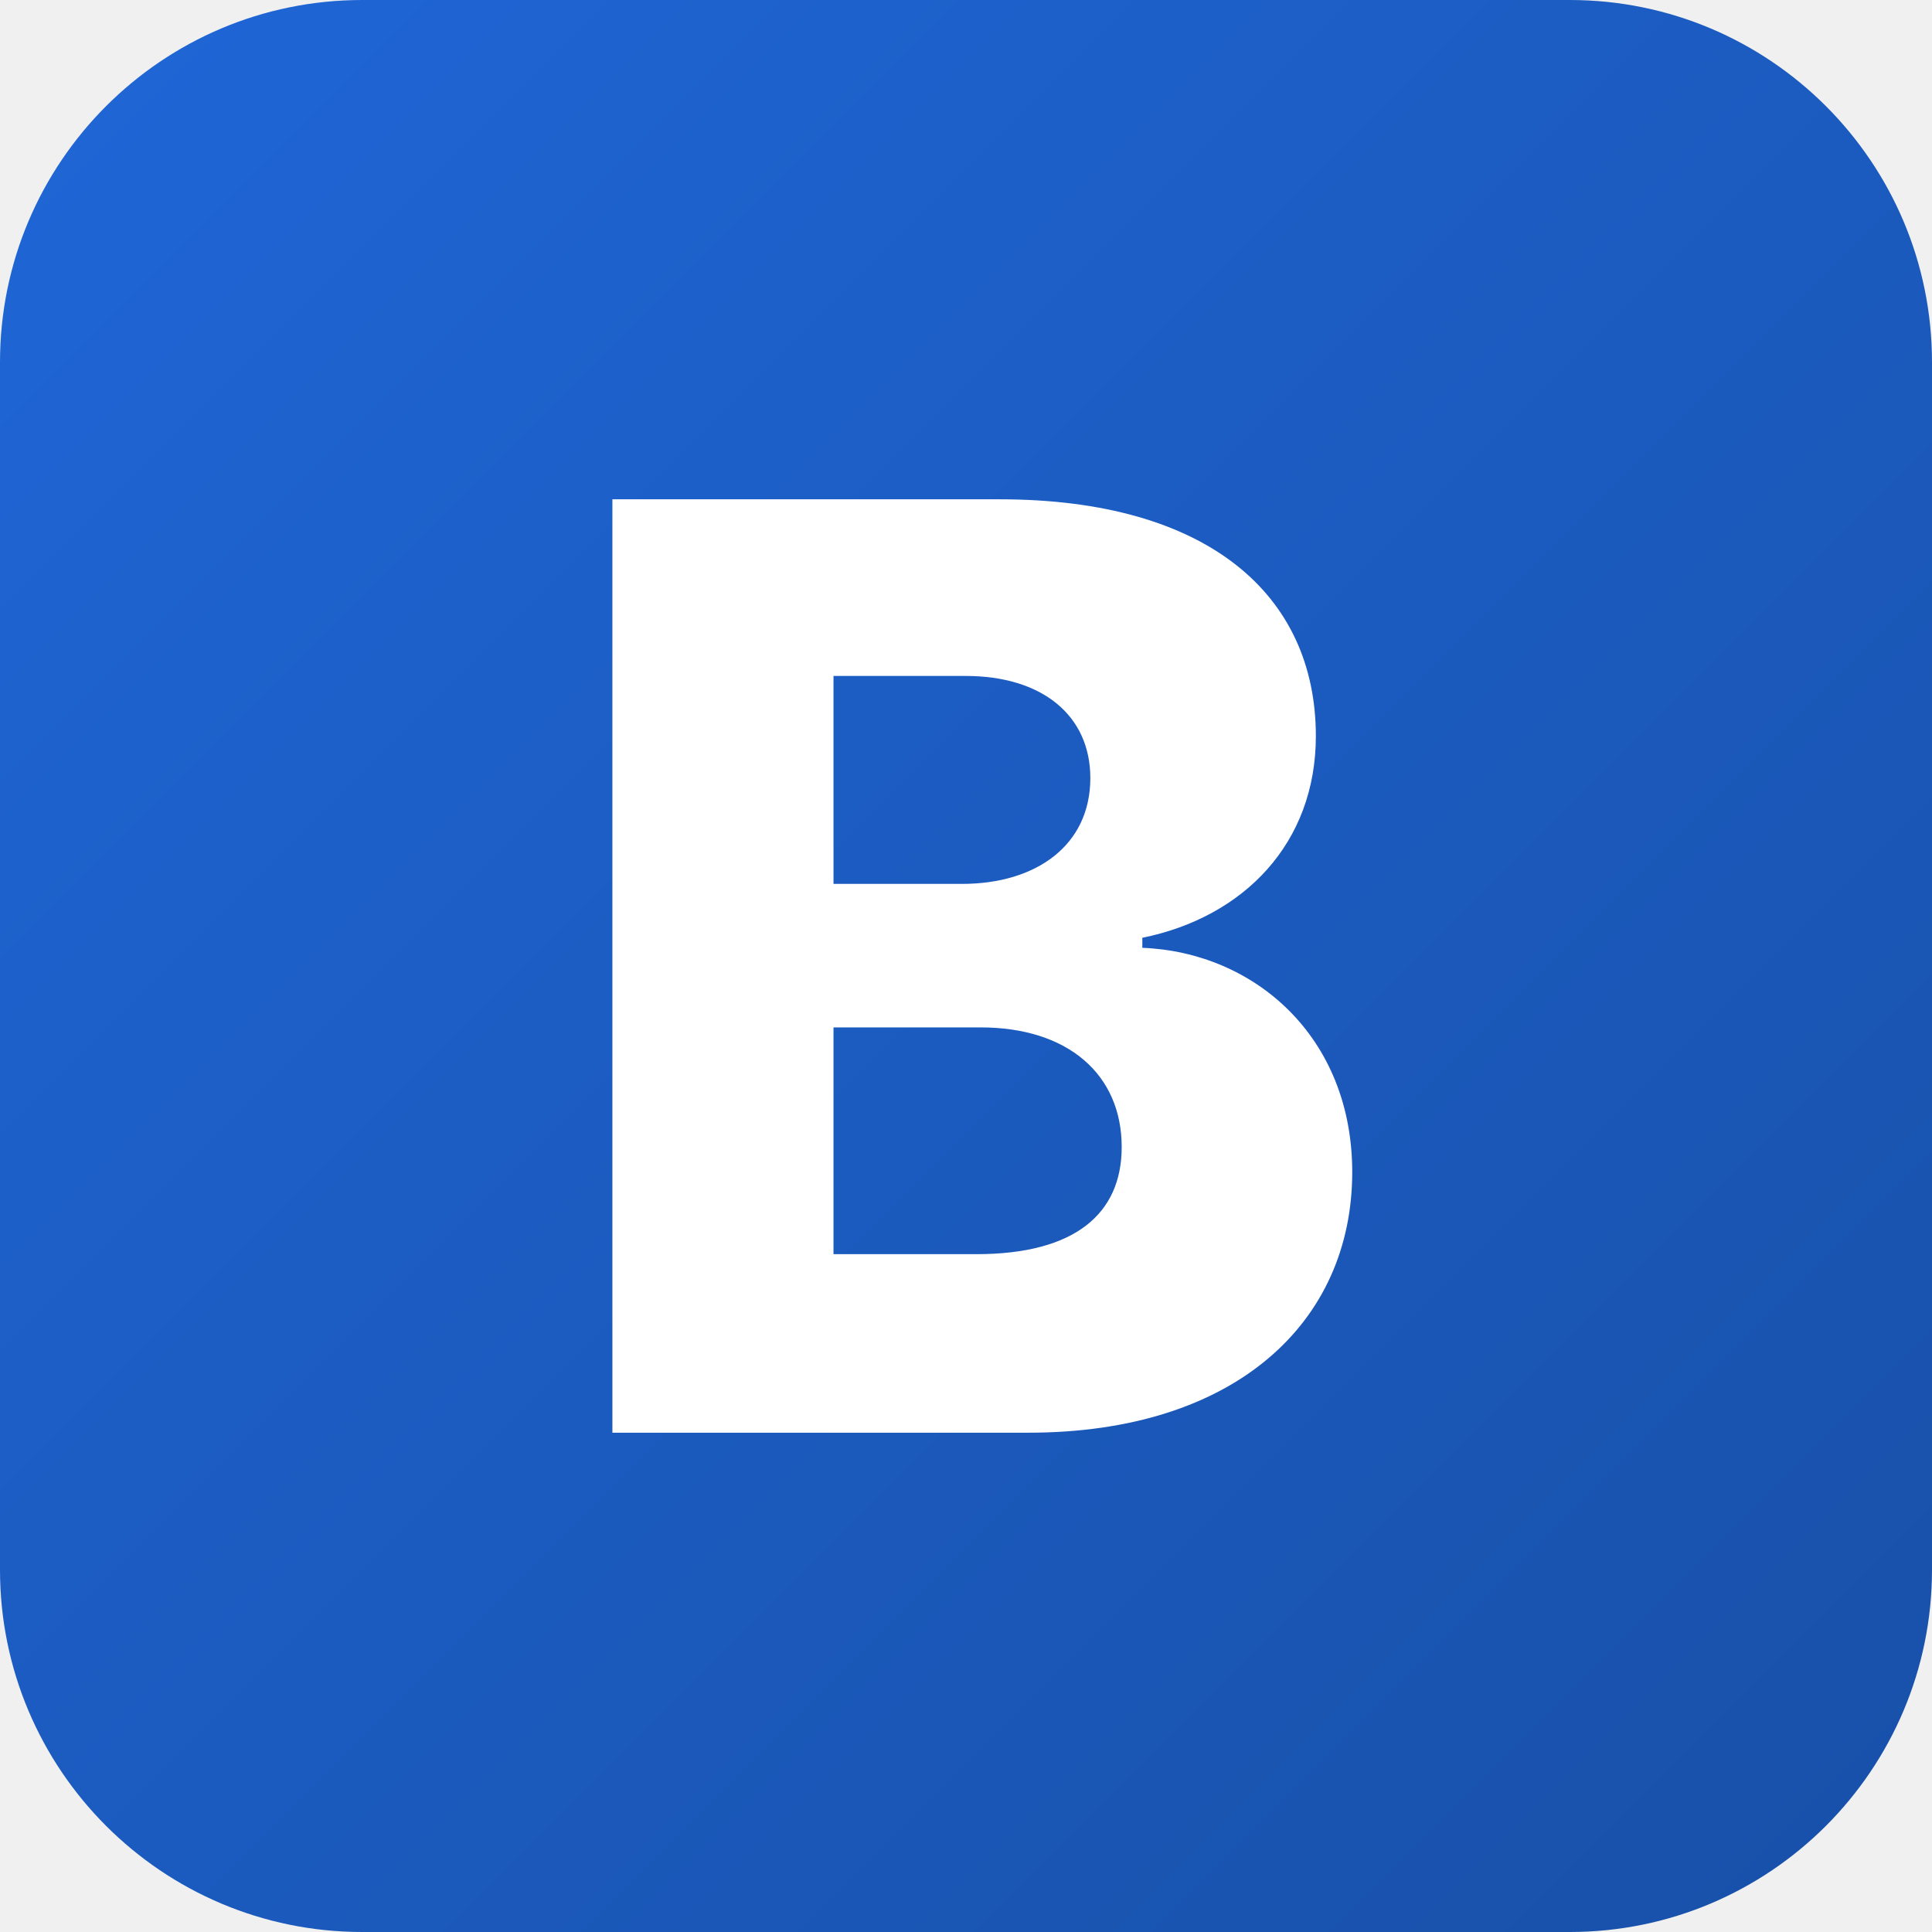
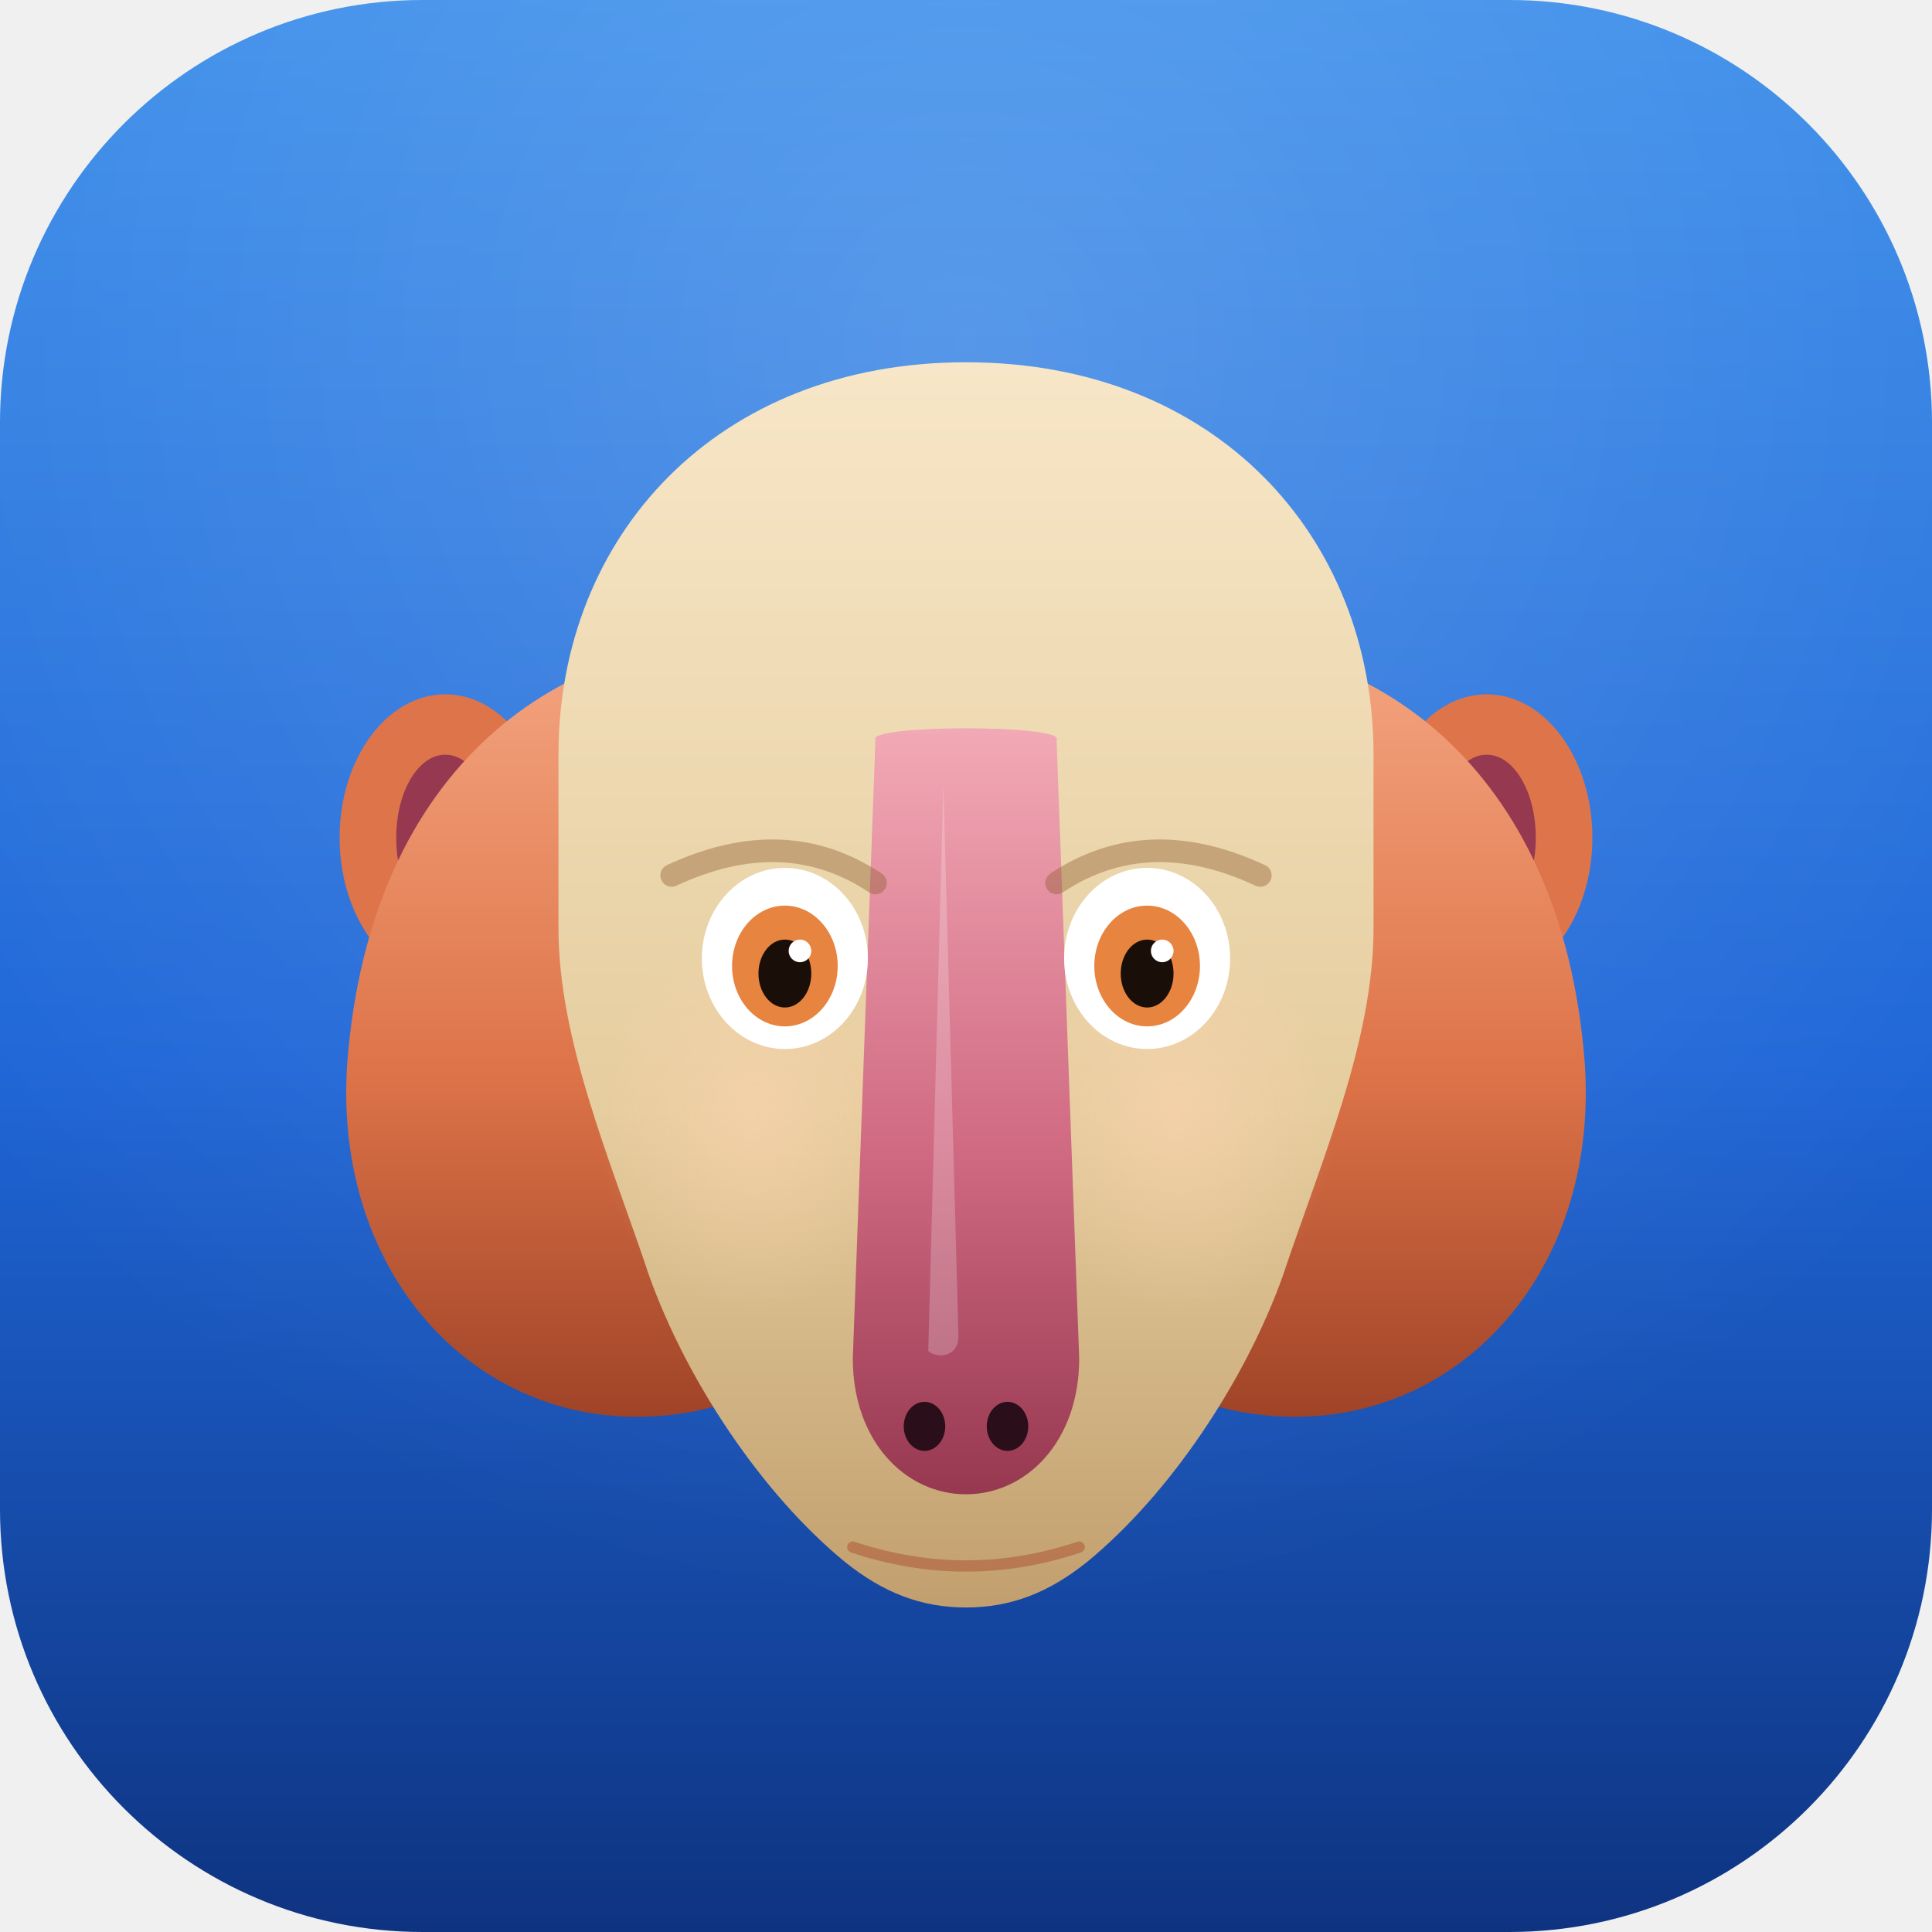
- <svg xmlns="http://www.w3.org/2000/svg" viewBox="0 0 512 512">
+ <svg xmlns="http://www.w3.org/2000/svg" viewBox="0 0 512 512" role="img" aria-label="Babun">
  <defs>
-     <linearGradient id="g" x1="0%" y1="0%" x2="100%" y2="100%">
-       <stop offset="0%" stop-color="#1F66D7" />
-       <stop offset="100%" stop-color="#1850A8" />
+     <linearGradient id="bg" x1="0" y1="0" x2="0" y2="1">
+       <stop offset="0%" stop-color="#3A8DEA" />
+       <stop offset="55%" stop-color="#1F66D7" />
+       <stop offset="100%" stop-color="#0E3380" />
    </linearGradient>
+     <radialGradient id="bgGlow" cx="50%" cy="18%" r="65%">
+       <stop offset="0%" stop-color="#FFFFFF" stop-opacity="0.18" />
+       <stop offset="100%" stop-color="#FFFFFF" stop-opacity="0" />
+     </radialGradient>
+     <linearGradient id="face" x1="50%" y1="0%" x2="50%" y2="100%">
+       <stop offset="0%" stop-color="#F7E6C7" />
+       <stop offset="60%" stop-color="#E5CD9E" />
+       <stop offset="100%" stop-color="#C29F6E" />
+     </linearGradient>
+     <linearGradient id="mane" x1="0%" y1="0%" x2="0%" y2="100%">
+       <stop offset="0%" stop-color="#F4A581" />
+       <stop offset="55%" stop-color="#DE7449" />
+       <stop offset="100%" stop-color="#9F4327" />
+     </linearGradient>
+     <linearGradient id="ridge" x1="50%" y1="0%" x2="50%" y2="100%">
+       <stop offset="0%" stop-color="#F2A9B6" />
+       <stop offset="55%" stop-color="#D06A82" />
+       <stop offset="100%" stop-color="#963850" />
+     </linearGradient>
+     <radialGradient id="cheekGlow" cx="50%" cy="50%" r="50%">
+       <stop offset="0%" stop-color="#FFD3B0" stop-opacity="0.55" />
+       <stop offset="100%" stop-color="#FFD3B0" stop-opacity="0" />
+     </radialGradient>
  </defs>
-   <rect width="512" height="512" rx="96" fill="url(#g)" />
-   <text x="256" y="256" font-family="system-ui,-apple-system,sans-serif" font-size="340" font-weight="800" fill="white" text-anchor="middle" dominant-baseline="central" letter-spacing="-15">B</text>
+   <rect width="512" height="512" rx="112" fill="url(#bg)" />
+   <rect width="512" height="512" rx="112" fill="url(#bgGlow)" />
+   <g>
+     <ellipse cx="118" cy="222" rx="28" ry="38" fill="#DE7449" />
+     <ellipse cx="118" cy="222" rx="13" ry="22" fill="#963850" />
+     <ellipse cx="394" cy="222" rx="28" ry="38" fill="#DE7449" />
+     <ellipse cx="394" cy="222" rx="13" ry="22" fill="#963850" />
+     <path d="M 200 170 C 150 168, 98 202, 92 282 C 88 342, 132 384, 184 374 C 206 370, 220 350, 224 320 L 224 198 Z" fill="url(#mane)" />
+     <path d="M 312 170 C 362 168, 414 202, 420 282 C 424 342, 380 384, 328 374 C 306 370, 292 350, 288 320 L 288 198 Z" fill="url(#mane)" />
+     <path d="M 256 96 C 322 96, 364 142, 364 200 L 364 246 C 364 276, 350 308, 340 338 C 330 366, 310 396, 288 414 C 278 422, 268 426, 256 426 C 244 426, 234 422, 224 414 C 202 396, 182 366, 172 338 C 162 308, 148 276, 148 246 L 148 200 C 148 142, 190 96, 256 96 Z" fill="url(#face)" />
+     <ellipse cx="200" cy="296" rx="42" ry="52" fill="url(#cheekGlow)" />
+     <ellipse cx="312" cy="296" rx="42" ry="52" fill="url(#cheekGlow)" />
+     <path d="M 232 196 C 230 192, 282 192, 280 196 L 286 360 C 286 382, 272 396, 256 396 C 240 396, 226 382, 226 360 Z" fill="url(#ridge)" />
+     <path d="M 250 208 L 254 354 C 254 360, 248 360, 246 358 Z" fill="#FFFFFF" opacity="0.22" />
+     <ellipse cx="245" cy="378" rx="5.5" ry="6.5" fill="#2A0F1A" />
+     <ellipse cx="267" cy="378" rx="5.5" ry="6.5" fill="#2A0F1A" />
+     <path d="M 226 410 Q 256 420, 286 410" stroke="#A8482A" stroke-width="3" stroke-linecap="round" fill="none" opacity="0.45" />
+     <path d="M 178 232 Q 208 218, 232 234" stroke="#8E5A2E" stroke-width="6" stroke-linecap="round" fill="none" opacity="0.4" />
+     <path d="M 280 234 Q 304 218, 334 232" stroke="#8E5A2E" stroke-width="6" stroke-linecap="round" fill="none" opacity="0.4" />
+     <ellipse cx="208" cy="254" rx="22" ry="24" fill="#FFFFFF" />
+     <ellipse cx="304" cy="254" rx="22" ry="24" fill="#FFFFFF" />
+     <ellipse cx="208" cy="256" rx="14" ry="16" fill="#E78440" />
+     <ellipse cx="304" cy="256" rx="14" ry="16" fill="#E78440" />
+     <ellipse cx="208" cy="258" rx="7" ry="9" fill="#1A0E08" />
+     <ellipse cx="304" cy="258" rx="7" ry="9" fill="#1A0E08" />
+     <circle cx="212" cy="252" r="3" fill="#FFFFFF" />
+     <circle cx="308" cy="252" r="3" fill="#FFFFFF" />
+   </g>
</svg>
